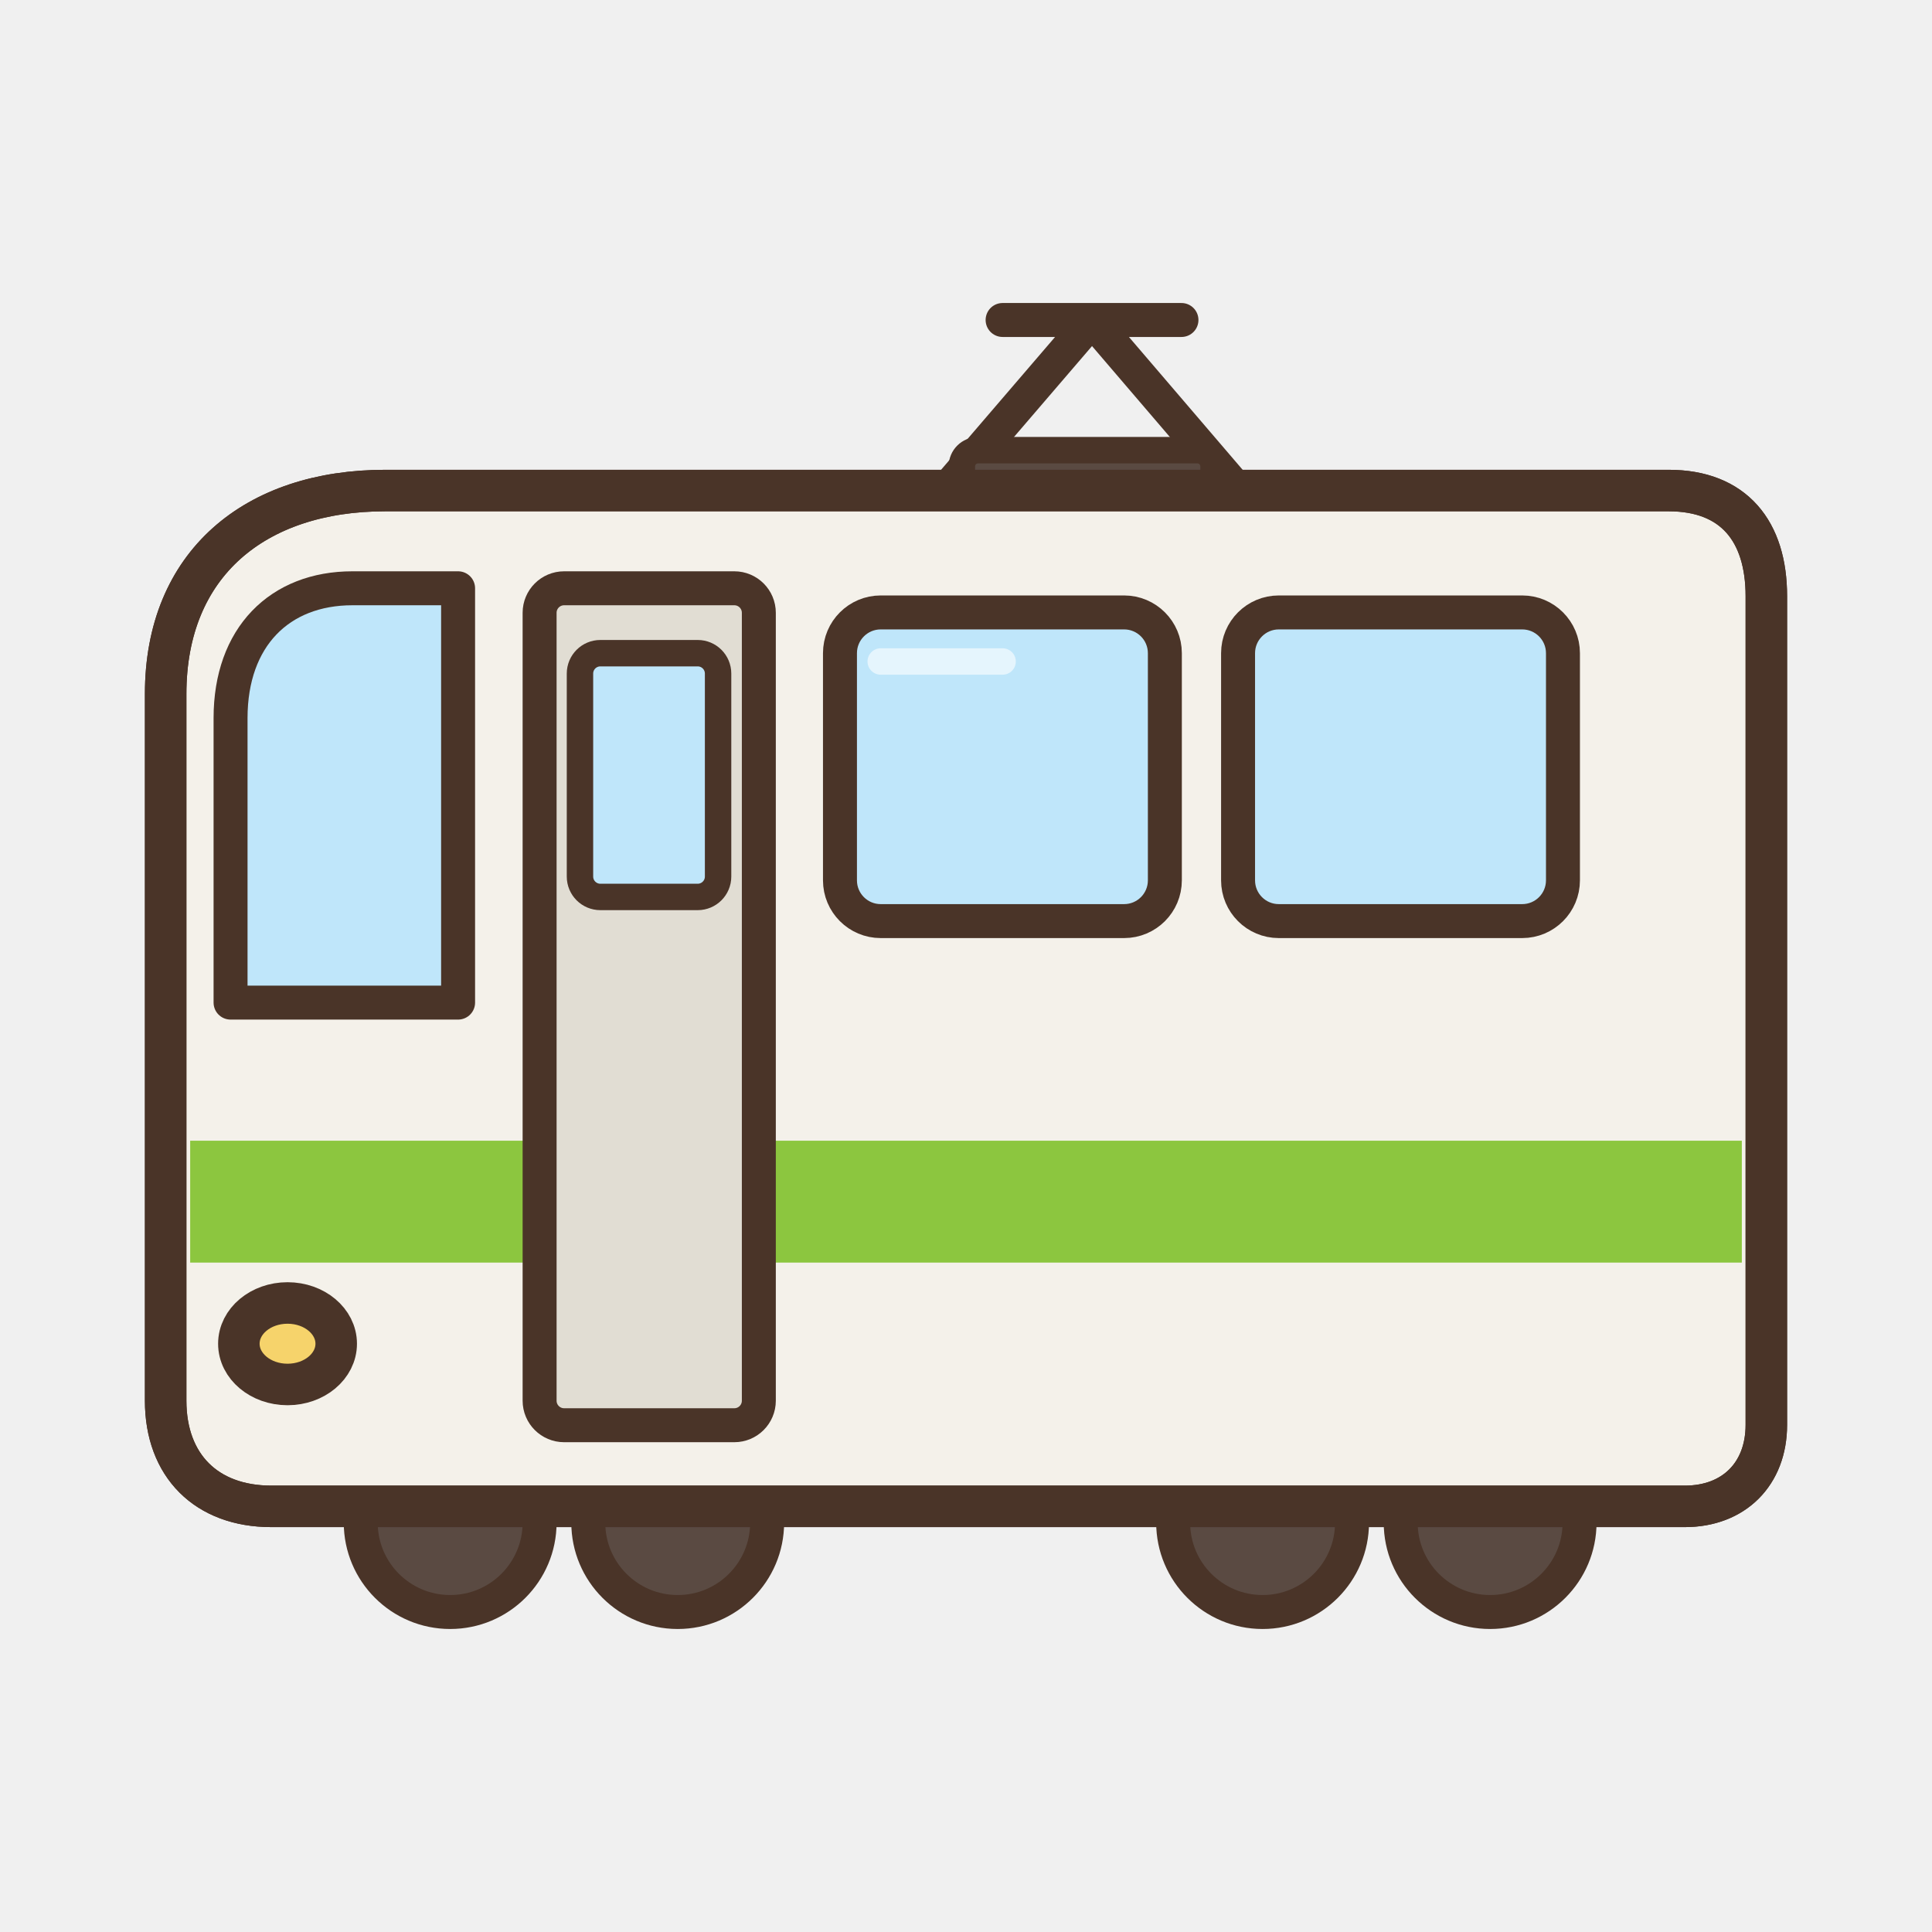
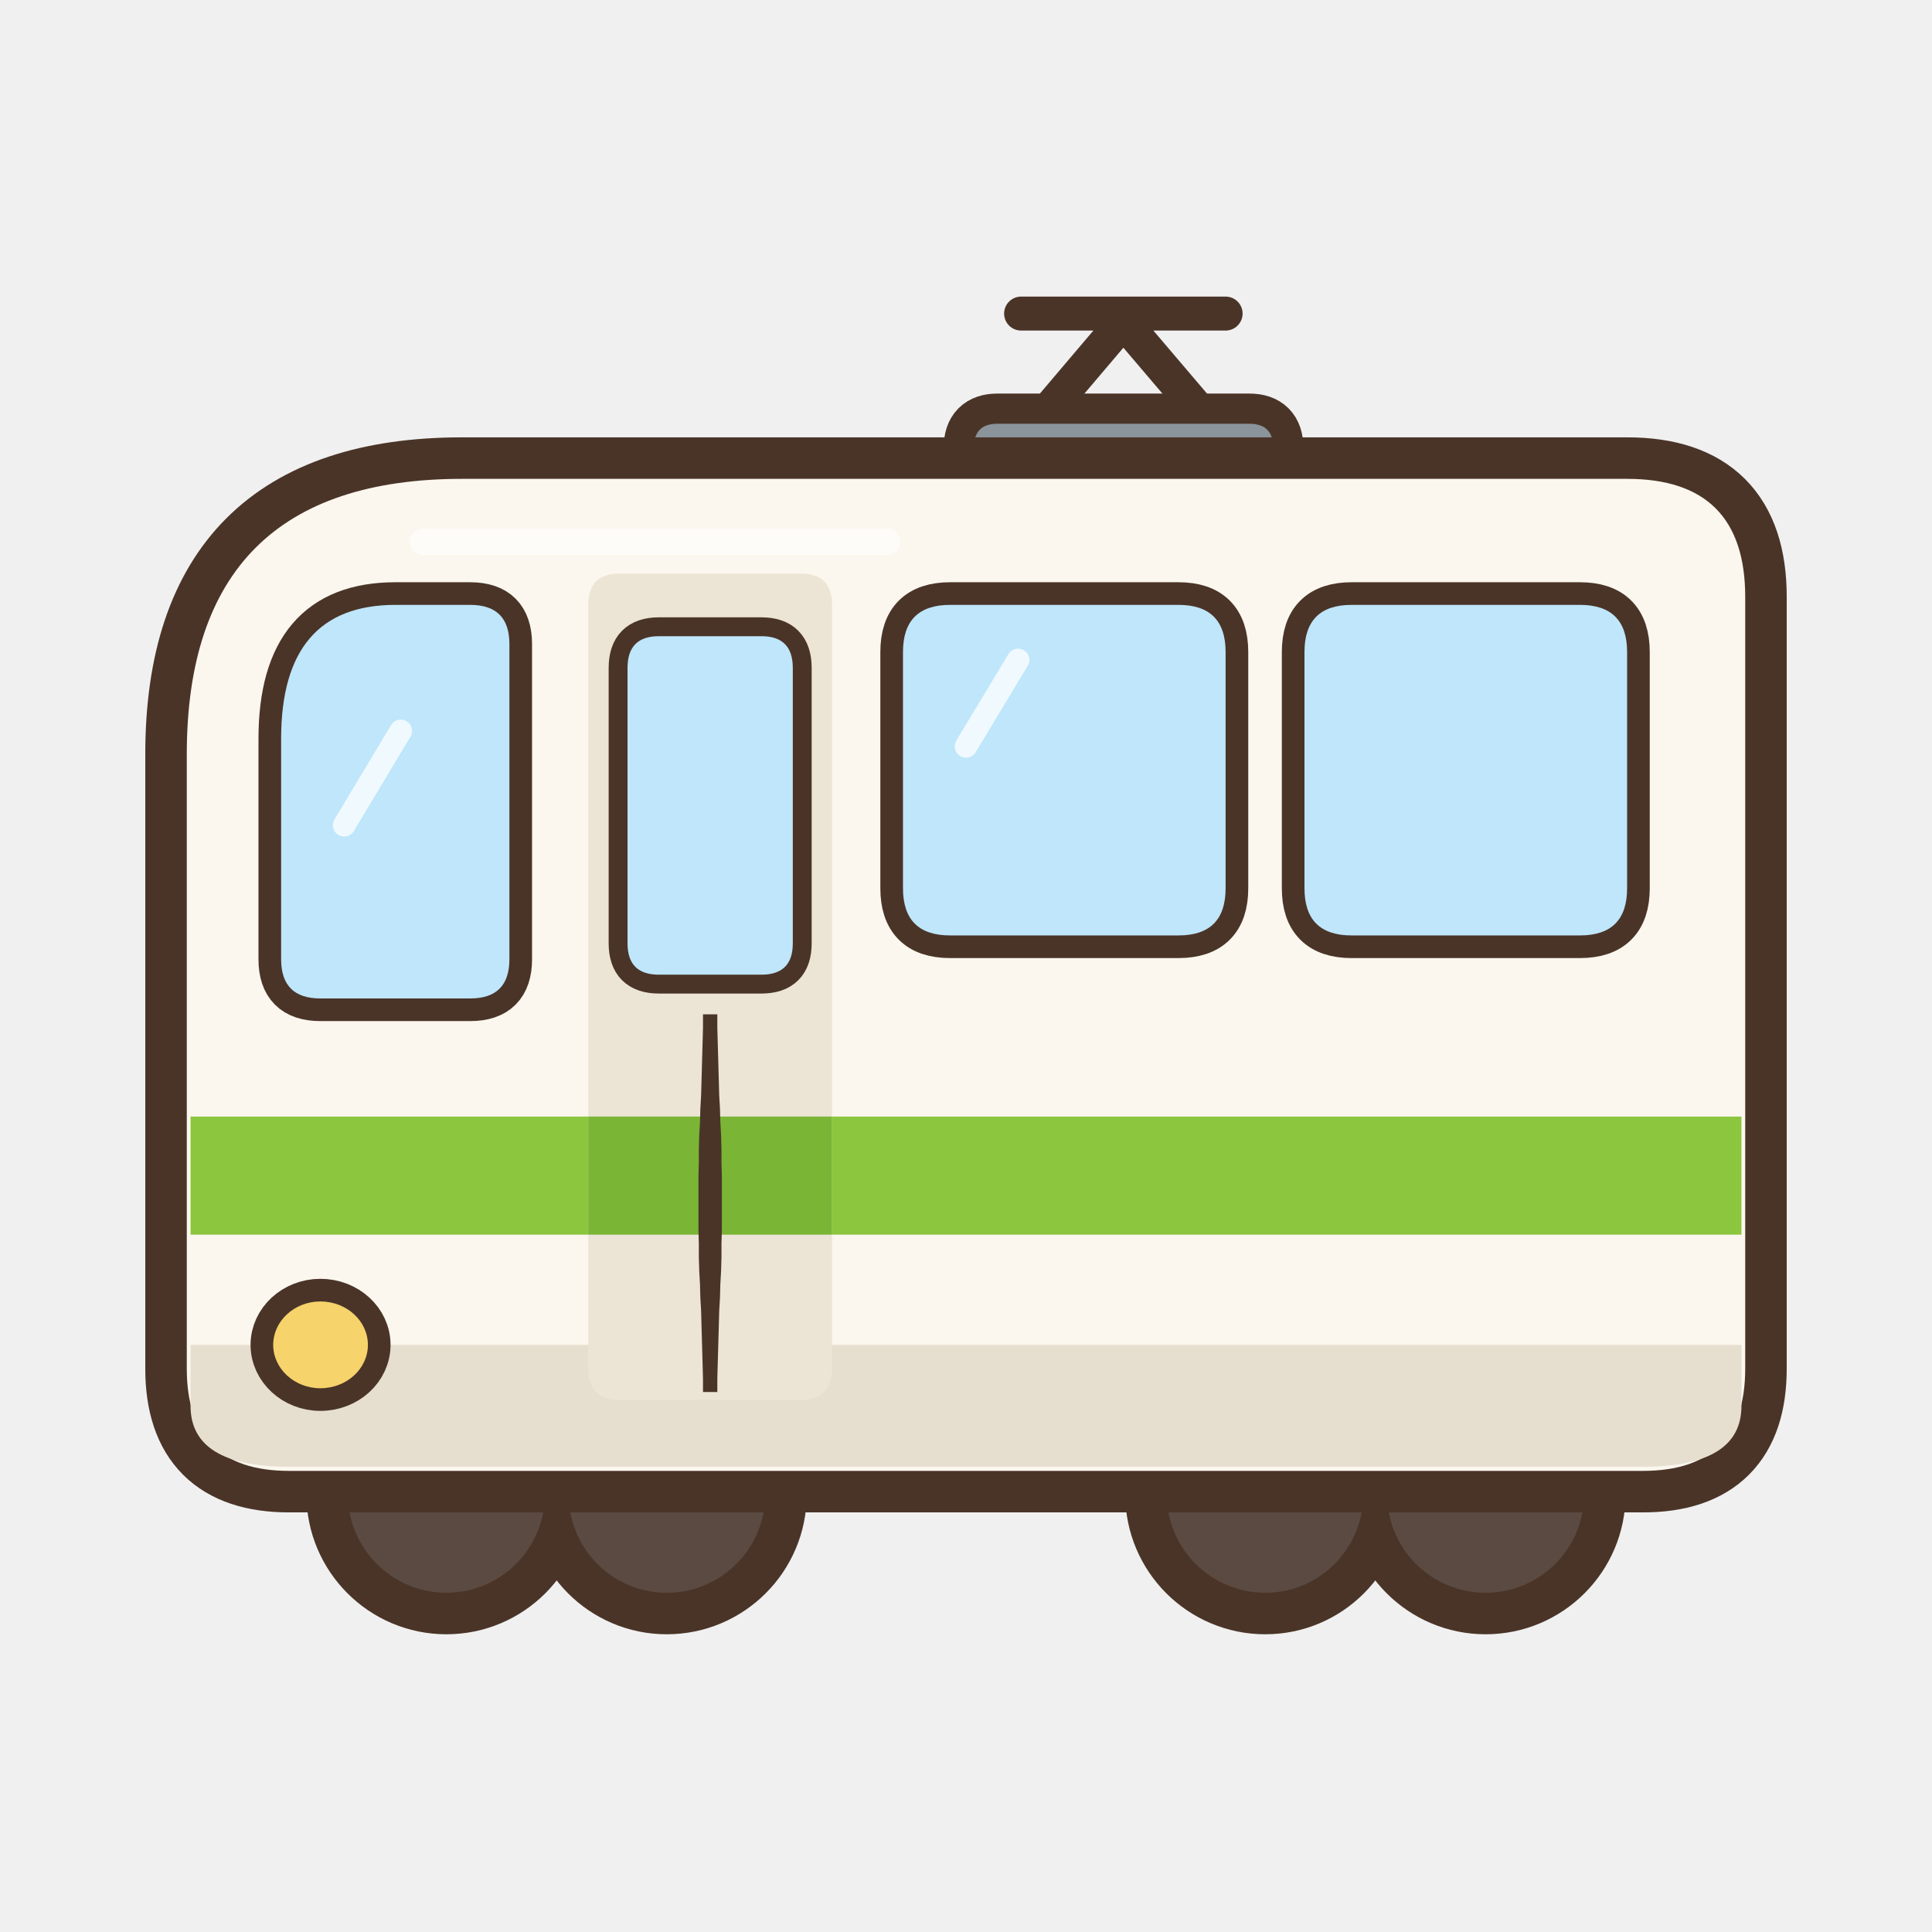
<svg xmlns="http://www.w3.org/2000/svg" viewBox="0 0 512 512" width="512" height="512">
-   <circle cx="119.3" cy="403.5" r="23.7" fill="#5a4a42" stroke="#4a3428" stroke-width="9" stroke-linejoin="round" stroke-linecap="round" />
-   <circle cx="179.6" cy="403.5" r="23.7" fill="#5a4a42" stroke="#4a3428" stroke-width="9" stroke-linejoin="round" stroke-linecap="round" />
-   <circle cx="334.6" cy="403.5" r="23.7" fill="#5a4a42" stroke="#4a3428" stroke-width="9" stroke-linejoin="round" stroke-linecap="round" />
-   <circle cx="394.9" cy="403.5" r="23.7" fill="#5a4a42" stroke="#4a3428" stroke-width="9" stroke-linejoin="round" stroke-linecap="round" />
-   <path d="M250.6 130 L289.4 84.8 L328.1 130 M265.7 84.8 L313.1 84.8" fill="none" stroke="#4a3428" stroke-width="9" stroke-linejoin="round" stroke-linecap="round" />
-   <rect x="254.9" y="119.3" width="66.7" height="12.9" rx="4.3" fill="#5a4a42" stroke="#4a3428" stroke-width="7" stroke-linejoin="round" stroke-linecap="round" />
-   <path d="M43.9 183.9 C43.9 149.4 67.6 130 102.1 130 L442.2 130 C459.5 130 468.1 140.8 468.1 158 L468.1 377.6 C468.1 390.6 459.5 399.2 446.5 399.2 L71.9 399.2 C54.7 399.2 43.9 388.4 43.9 371.2 Z" fill="#f4f1ea" stroke="#4a3428" stroke-width="11" stroke-linejoin="round" stroke-linecap="round" />
-   <rect x="50.4" y="302.3" width="411.2" height="32.3" rx="0" fill="#8cc63f" />
-   <path d="M43.9 183.9 C43.9 149.4 67.6 130 102.1 130 L442.2 130 C459.5 130 468.1 140.8 468.1 158 L468.1 377.6 C468.1 390.6 459.5 399.2 446.5 399.2 L71.9 399.2 C54.7 399.2 43.9 388.4 43.9 371.2 Z" fill="none" stroke="#4a3428" stroke-width="11" stroke-linejoin="round" stroke-linecap="round" />
-   <path d="M61.1 190.3 C61.1 168.8 74.1 155.9 93.4 155.9 L121.4 155.9 L121.4 265.7 L61.1 265.7 Z" fill="#bfe6fa" stroke="#4a3428" stroke-width="9" stroke-linejoin="round" stroke-linecap="round" />
-   <rect x="143" y="155.9" width="58.1" height="221.8" rx="6.5" fill="#e1ddd3" stroke="#4a3428" stroke-width="9" stroke-linejoin="round" stroke-linecap="round" />
-   <rect x="153.7" y="173.1" width="36.6" height="64.6" rx="5.4" fill="#bfe6fa" stroke="#4a3428" stroke-width="7" stroke-linejoin="round" stroke-linecap="round" />
-   <rect x="222.6" y="162.3" width="86.1" height="81.8" rx="10.8" fill="#bfe6fa" stroke="#4a3428" stroke-width="9" stroke-linejoin="round" stroke-linecap="round" />
-   <rect x="328.1" y="162.3" width="86.1" height="81.8" rx="10.8" fill="#bfe6fa" stroke="#4a3428" stroke-width="9" stroke-linejoin="round" stroke-linecap="round" />
-   <ellipse cx="76.2" cy="356.1" rx="12.9" ry="10.8" fill="#f6d36b" stroke="#4a3428" stroke-width="11" stroke-linejoin="round" stroke-linecap="round" />
-   <path d="M233.4 175.3 L265.7 175.3" fill="none" stroke="#ffffff" stroke-width="7" stroke-linejoin="round" stroke-linecap="round" stroke-opacity="0.6" />
+   <path d="M144.4 396 C144.4 410.4 132.7 422.1 118.3 422.1 C103.9 422.1 92.2 410.4 92.2 396 C92.2 381.6 103.9 370 118.3 370 C132.7 370 144.4 381.6 144.4 396 Z M202.8 396 C202.8 410.4 191.1 422.1 176.7 422.1 C162.3 422.1 150.7 410.4 150.7 396 C150.7 381.6 162.3 370 176.7 370 C191.1 370 202.8 381.6 202.8 396 Z M361.3 396 C361.3 410.4 349.7 422.1 335.3 422.1 C320.9 422.1 309.2 410.4 309.2 396 C309.2 381.6 320.9 370 335.3 370 C349.7 370 361.3 381.6 361.3 396 Z M419.8 396 C419.8 410.4 408.1 422.1 393.7 422.1 C379.3 422.1 367.6 410.4 367.6 396 C367.6 381.6 379.3 370 393.7 370 C408.1 370 419.8 381.6 419.8 396 Z" fill="#4a3428" stroke="#4a3428" stroke-width="22" stroke-linejoin="round" stroke-linecap="round" />
+   <path d="M144.4 396 C144.4 410.4 132.7 422.1 118.3 422.1 C103.9 422.1 92.2 410.4 92.2 396 C92.2 381.6 103.9 370 118.3 370 C132.7 370 144.4 381.6 144.4 396 Z" fill="#5a4a42" />
+   <path d="M202.8 396 C202.8 410.4 191.1 422.1 176.7 422.1 C162.3 422.1 150.7 410.4 150.7 396 C150.7 381.6 162.3 370 176.7 370 C191.1 370 202.8 381.6 202.8 396 Z" fill="#5a4a42" />
+   <path d="M361.3 396 C361.3 410.4 349.7 422.1 335.3 422.1 C320.9 422.1 309.2 410.4 309.2 396 C309.2 381.6 320.9 370 335.3 370 C349.7 370 361.3 381.6 361.3 396 Z" fill="#5a4a42" />
+   <path d="M419.8 396 C419.8 410.4 408.1 422.1 393.7 422.1 C379.3 422.1 367.6 410.4 367.6 396 C367.6 381.6 379.3 370 393.7 370 C408.1 370 419.8 381.6 419.8 396 Z" fill="#5a4a42" />
+   <path d="M262.3 126.9 L297.7 85.2 L333.2 126.9 M270.6 83.1 L324.8 83.1" fill="none" stroke="#4a3428" stroke-width="9" stroke-linejoin="round" stroke-linecap="round" />
+   <path d="M258.1 118.6 Q258.1 112.3 264.3 112.3 L331.1 112.3 Q337.4 112.3 337.4 118.6 L337.4 126.9 Q337.4 133.2 331.1 133.2 L264.3 133.2 Q258.1 133.2 258.1 126.9 Z" fill="#4a3428" stroke="#4a3428" stroke-width="16" stroke-linejoin="round" stroke-linecap="round" />
+   <path d="M258.1 118.6 Q258.1 112.3 264.3 112.3 L331.1 112.3 Q337.4 112.3 337.4 118.6 L337.4 126.9 Q337.4 133.2 331.1 133.2 L264.3 133.2 Q258.1 133.2 258.1 126.9 Z" fill="#8a949a" />
+   <path d="M49.5 199.9 Q49.5 126.9 122.5 126.9 L431.2 126.9 Q462.5 126.9 462.5 158.2 L462.5 362.7 Q462.5 389.8 435.4 389.8 L76.6 389.8 Q49.5 389.8 49.5 362.7 Z" fill="#4a3428" stroke="#4a3428" stroke-width="22" stroke-linejoin="round" stroke-linecap="round" />
+   <path d="M49.5 199.9 Q49.5 126.9 122.5 126.9 L431.2 126.9 Q462.5 126.9 462.5 158.2 L462.5 362.7 Q462.5 389.8 435.4 389.8 L76.6 389.8 Q49.5 389.8 49.5 362.7 Z" fill="#fbf7ee" />
+   <path d="M50.5 295.9 L461.5 295.9 L461.5 327.2 L50.5 327.2 Z" fill="#8cc63f" />
+   <path d="M50.5 356.4 L461.5 356.4 L461.5 372.6 Q461.5 388.7 435.4 388.7 L76.6 388.7 Q50.5 388.7 50.5 372.6 Z" fill="#e6dfd0" />
+   <path d="M155.9 160.3 Q155.9 152 164.2 152 L212.2 152 Q220.5 152 220.5 160.3 L220.5 362.7 Q220.5 371 212.2 371 L164.2 371 Q155.9 371 155.9 362.7 Z" fill="#ece5d6" />
+   <path d="M155.9 295.9 L220.5 295.9 L220.5 327.2 L155.9 327.2 Z" fill="#7ab536" />
+   <path d="M74.5 195.8 Q74.5 160.3 104.8 160.3 L124.6 160.3 Q135 160.3 135 170.7 L135 254.2 Q135 264.6 124.6 264.6 L84.9 264.6 Q74.5 264.6 74.5 254.2 Z" fill="#4a3428" stroke="#4a3428" stroke-width="12" stroke-linejoin="round" stroke-linecap="round" />
+   <path d="M74.5 195.8 Q74.5 160.3 104.8 160.3 L124.6 160.3 Q135 160.3 135 170.7 L135 254.2 Q135 264.6 124.6 264.6 L84.9 264.6 Q74.5 264.6 74.5 254.2 Z" fill="#bfe6fa" />
+   <path d="M91.2 218.7 L106.2 193.7" fill="none" stroke="#ffffff" stroke-width="6" stroke-linejoin="round" stroke-linecap="round" stroke-opacity="0.75" />
+   <path d="M166.3 177 Q166.3 168.6 174.6 168.6 L201.8 168.6 Q210.1 168.6 210.1 177 L210.1 250 Q210.1 258.3 201.8 258.3 L174.6 258.3 Q166.3 258.3 166.3 250 Z" fill="#4a3428" stroke="#4a3428" stroke-width="10" stroke-linejoin="round" stroke-linecap="round" />
+   <path d="M166.3 177 Q166.3 168.6 174.6 168.6 L201.8 168.6 Q210.1 168.6 210.1 177 L210.1 250 Q210.1 258.3 201.8 258.3 L174.6 258.3 Q166.3 258.3 166.3 250 Z" fill="#bfe6fa" />
+   <path d="M186.3 268.8 L186.3 272.3 L186.2 276 L186.1 279.5 L186 283.1 L185.9 286.6 L185.8 290.3 L185.6 293.8 L185.5 297.4 L185.3 301 L185.2 304.6 L185.2 308.1 L185.1 311.6 L185.1 315.3 L185.1 318.8 L185.1 322.4 L185.1 326 L185.2 329.6 L185.2 333.1 L185.3 336.7 L185.5 340.3 L185.6 343.9 L185.8 347.4 L185.9 351.1 L186 354.6 L186.1 358.2 L186.2 361.7 L186.3 365.4 L186.3 368.9 L190.1 368.9 L190.1 365.4 L190.2 361.7 L190.3 358.2 L190.4 354.6 L190.5 351.1 L190.6 347.4 L190.8 343.9 L190.9 340.3 L191.1 336.7 L191.2 333.1 L191.2 329.6 L191.3 326 L191.3 322.4 L191.3 318.8 L191.3 315.3 L191.3 311.6 L191.2 308.1 L191.2 304.6 L191.1 301 L190.9 297.4 L190.8 293.8 L190.6 290.3 L190.5 286.6 L190.4 283.1 L190.3 279.5 L190.2 276 L190.1 272.3 L190.1 268.8 Z" fill="#4a3428" />
+   <path d="M239.3 172.8 Q239.3 160.3 251.8 160.3 L312.3 160.3 Q324.8 160.3 324.8 172.8 L324.8 235.4 Q324.8 247.9 312.3 247.9 L251.8 247.9 Q239.3 247.9 239.3 235.4 Z" fill="#4a3428" stroke="#4a3428" stroke-width="12" stroke-linejoin="round" stroke-linecap="round" />
+   <path d="M239.3 172.8 Q239.3 160.3 251.8 160.3 L312.3 160.3 Q324.8 160.3 324.8 172.8 L324.8 235.4 Q324.8 247.9 312.3 247.9 L251.8 247.9 Q239.3 247.9 239.3 235.4 Z" fill="#bfe6fa" />
+   <path d="M256 197.8 L269.8 174.9" fill="none" stroke="#ffffff" stroke-width="6" stroke-linejoin="round" stroke-linecap="round" stroke-opacity="0.75" />
+   <path d="M345.7 172.8 Q345.7 160.3 358.2 160.3 L418.7 160.3 Q431.2 160.3 431.2 172.8 L431.2 235.4 Q431.2 247.9 418.7 247.9 L358.2 247.9 Q345.7 247.9 345.7 235.4 Z" fill="#4a3428" stroke="#4a3428" stroke-width="12" stroke-linejoin="round" stroke-linecap="round" />
+   <path d="M345.7 172.8 Q345.7 160.3 358.2 160.3 L418.7 160.3 Q431.2 160.3 431.2 172.8 L431.2 235.4 Q431.2 247.9 418.7 247.9 L358.2 247.9 Q345.7 247.9 345.7 235.4 Z" fill="#bfe6fa" />
+   <path d="M97.5 356.4 C97.5 362.7 91.9 367.9 84.9 367.9 C78 367.9 72.4 362.7 72.4 356.4 C72.4 350.1 78 344.9 84.9 344.9 C91.9 344.9 97.5 350.1 97.5 356.4 Z" fill="#4a3428" stroke="#4a3428" stroke-width="12" stroke-linejoin="round" stroke-linecap="round" />
+   <path d="M97.5 356.4 C97.5 362.7 91.9 367.9 84.9 367.9 C78 367.9 72.4 362.7 72.4 356.4 C72.4 350.1 78 344.9 84.9 344.9 C91.9 344.9 97.5 350.1 97.5 356.4 Z" fill="#f6d36b" />
+   <path d="M112.1 143.6 L235.1 143.6" fill="none" stroke="#ffffff" stroke-width="7" stroke-linejoin="round" stroke-linecap="round" stroke-opacity="0.6" />
</svg>
